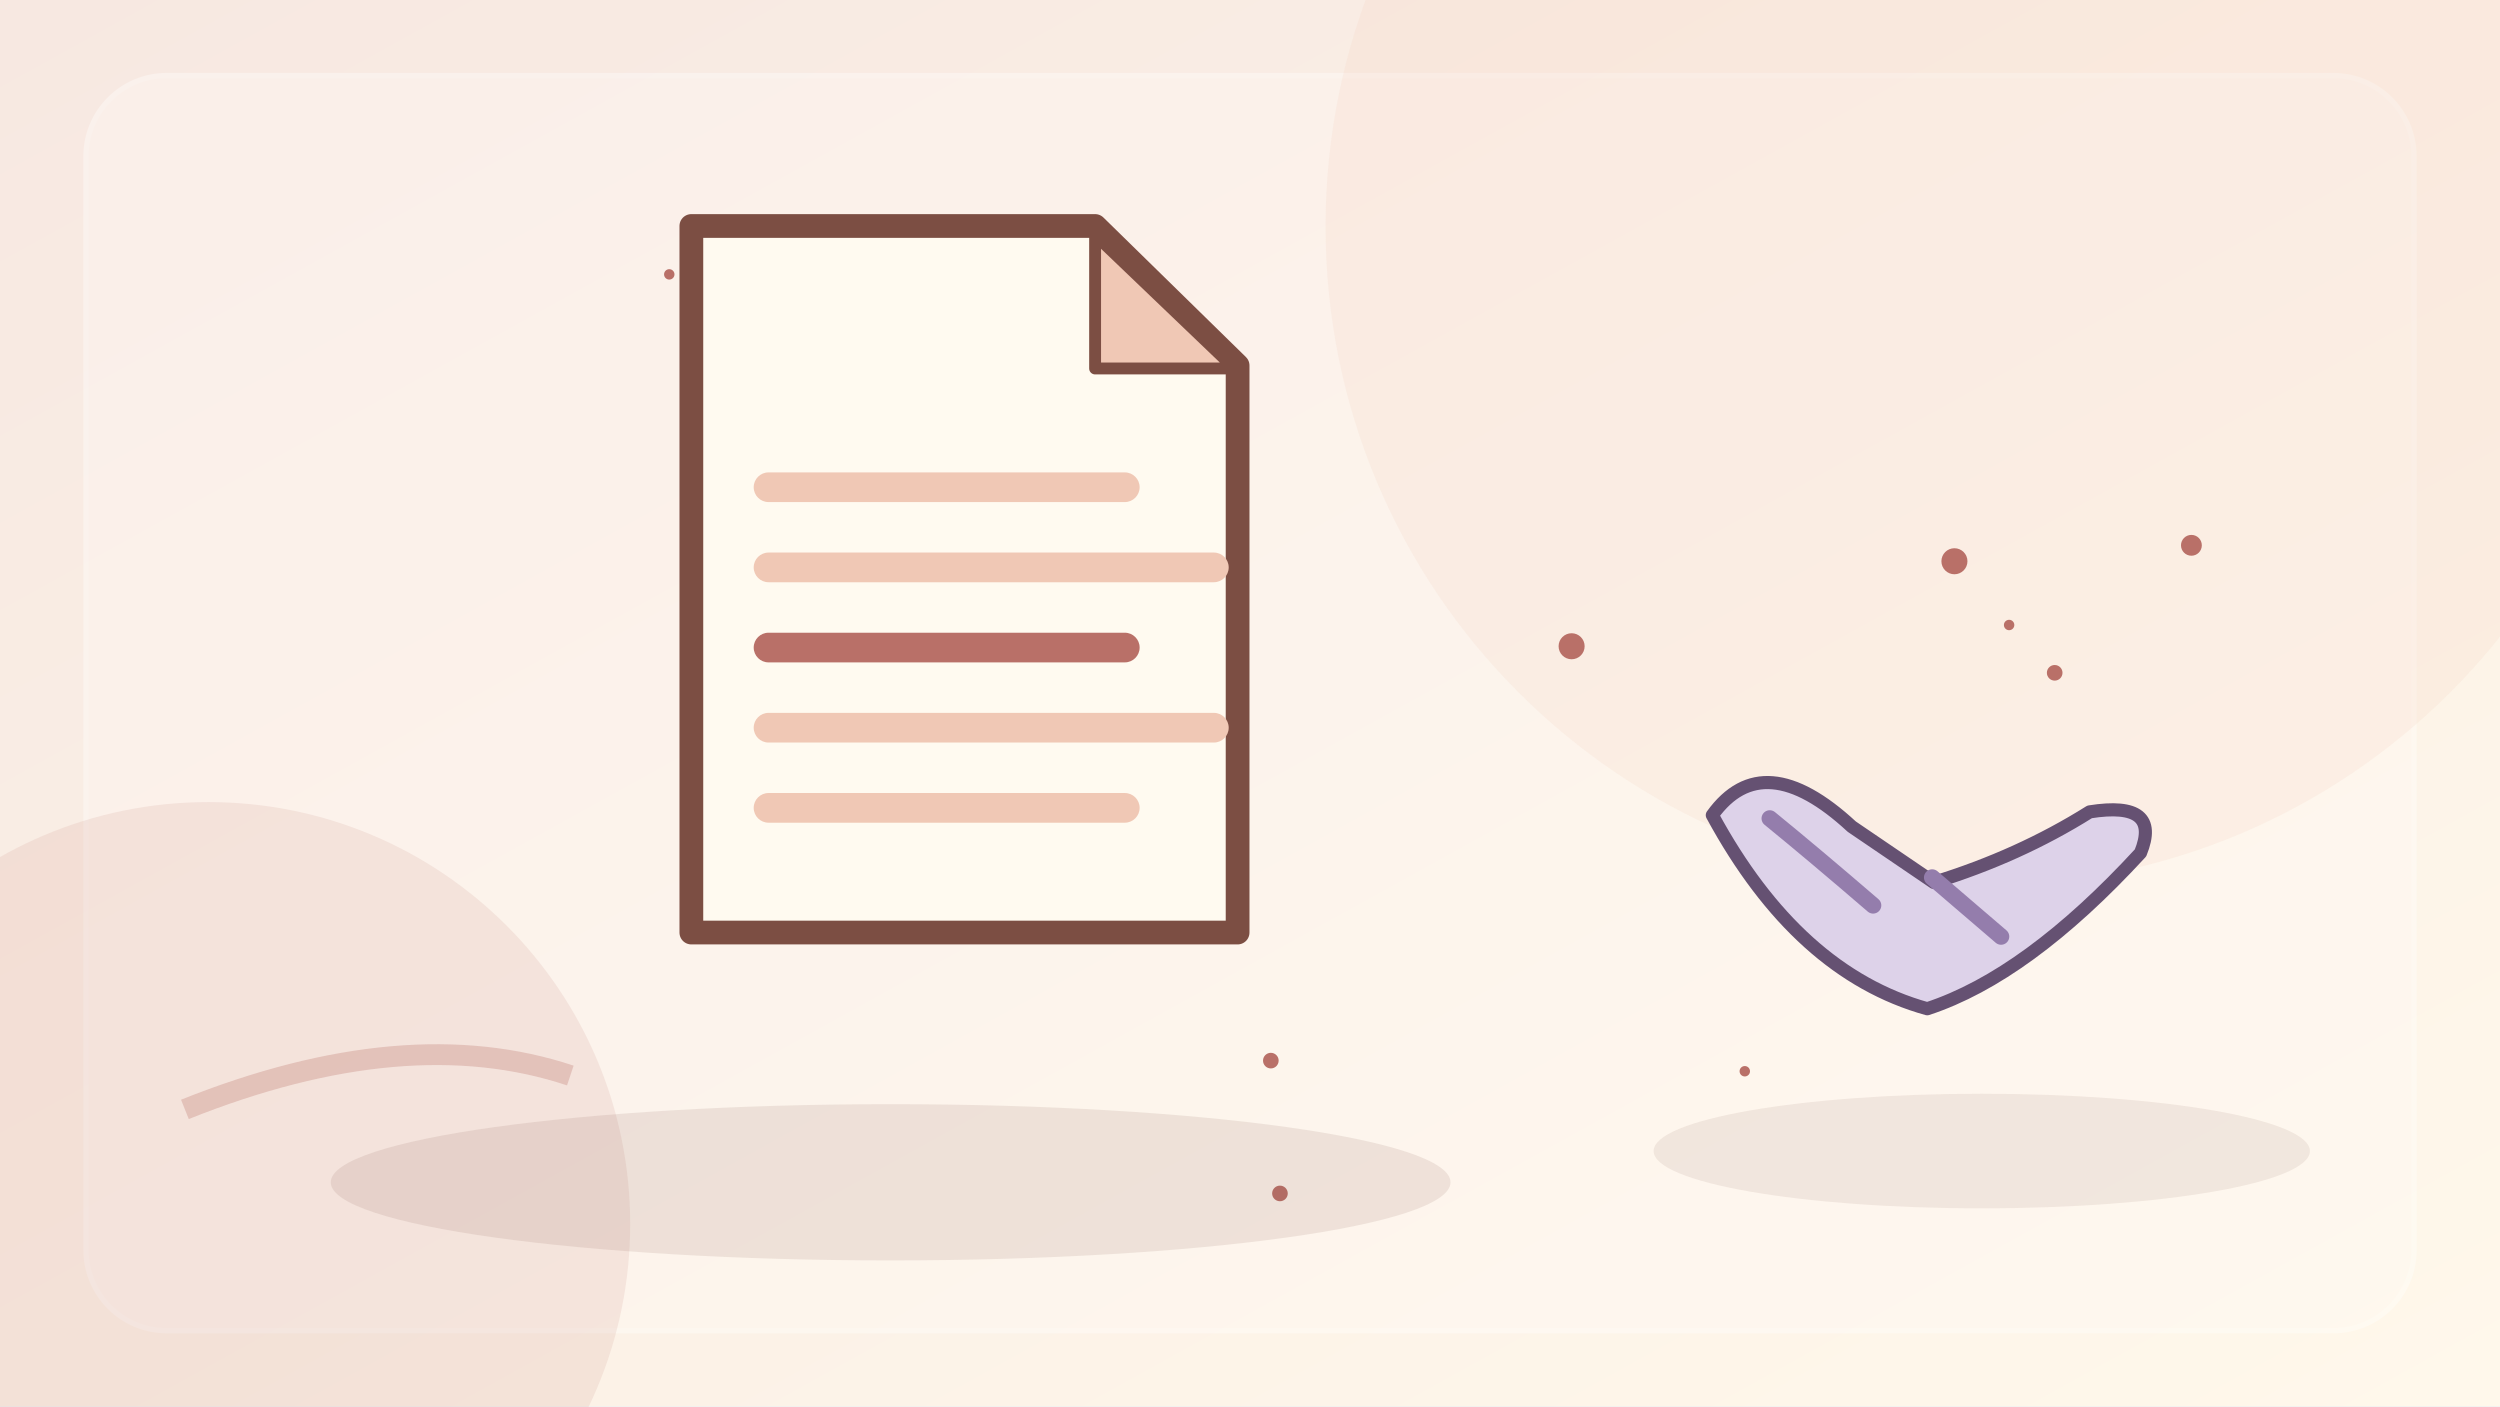
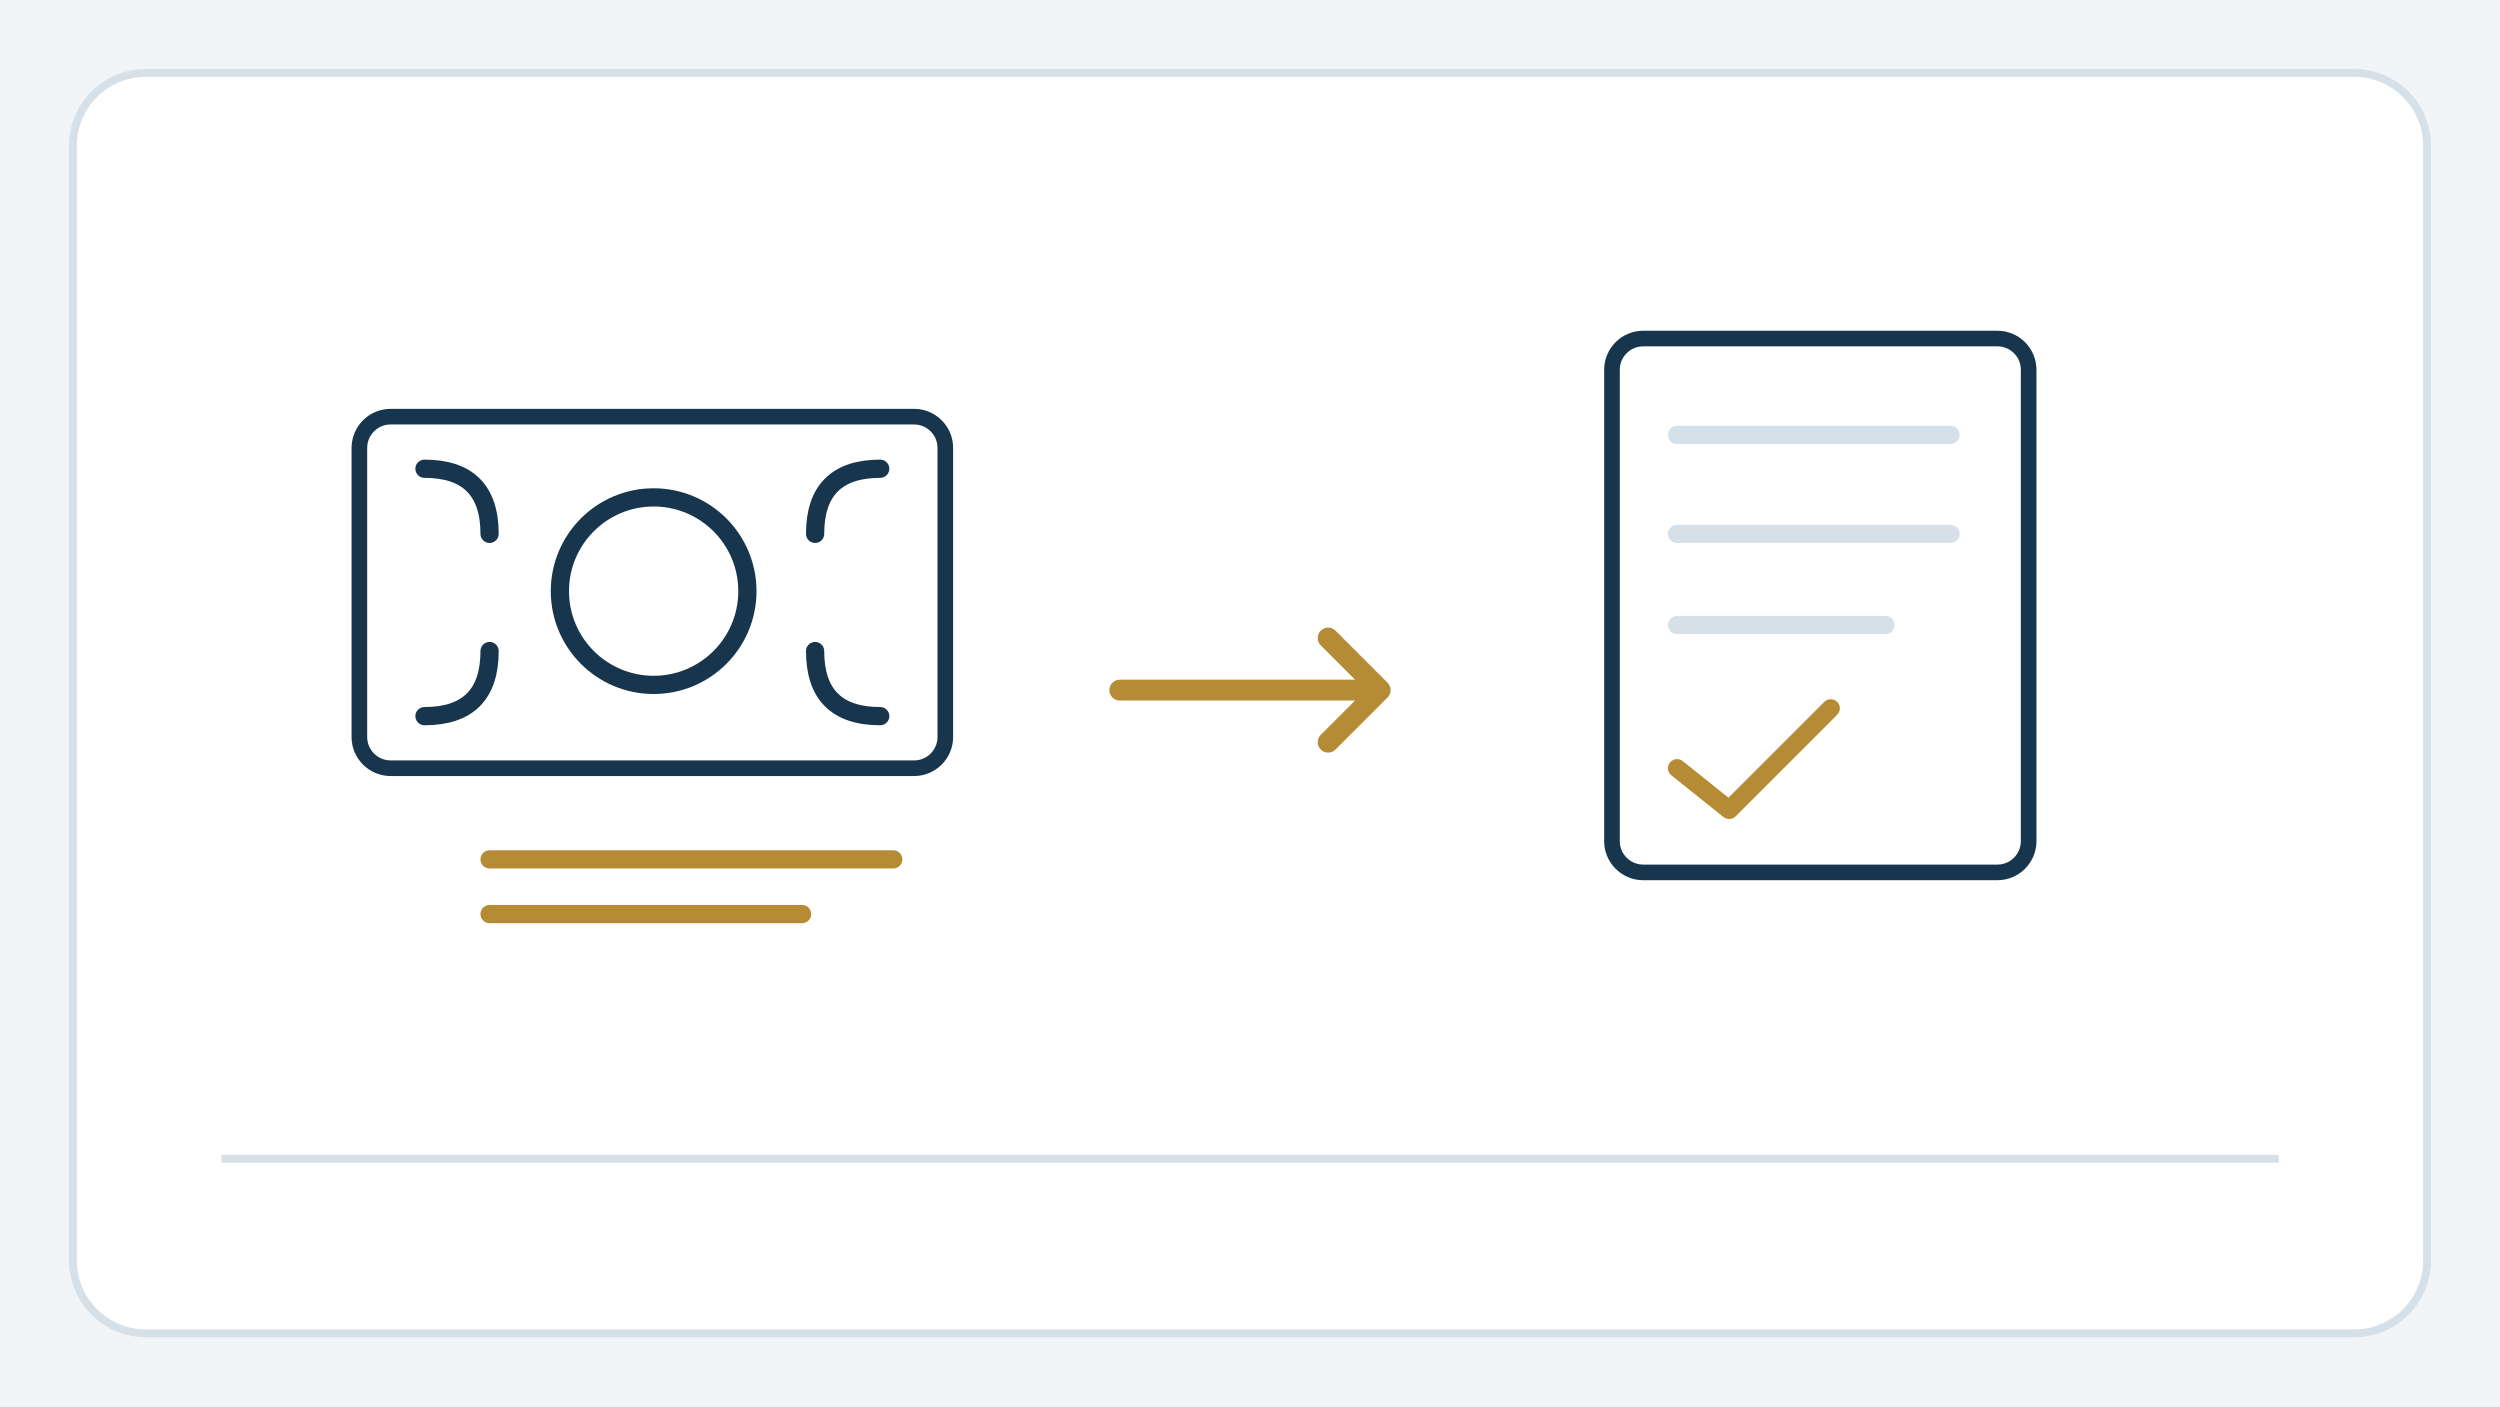
- <svg xmlns="http://www.w3.org/2000/svg" width="960" height="540" viewBox="0 0 960 540" role="img" aria-label="Autorska ilustracja: Granice: wsparcie nie oznacza przyzwolenia">
-   <defs>
-     <linearGradient id="background" x1="0" y1="0" x2="1" y2="1">
-       <stop offset="0" stop-color="#f7e8e1" />
-       <stop offset="1" stop-color="#fff8eb" />
-     </linearGradient>
-   </defs>
-   <rect width="960" height="540" fill="url(#background)" />
-   <rect x="33" y="29" width="894" height="482" rx="31" fill="#fffaf7" opacity=".35" stroke="#fff" stroke-width="2" />
-   <circle cx="762" cy="87" r="253" fill="#f0c8b5" opacity=".16" />
-   <circle cx="80" cy="470" r="162" fill="#b97068" opacity=".12" />
-   <circle cx="274.5" cy="170.64" r="4" fill="#b97068" stroke="none" stroke-width="4" />
-   <circle cx="771.5" cy="240" r="2" fill="#b97068" stroke="none" stroke-width="4" />
-   <circle cx="390" cy="180.84" r="3" fill="#b97068" stroke="none" stroke-width="4" />
-   <circle cx="299" cy="111.48" r="4" fill="#b97068" stroke="none" stroke-width="4" />
-   <circle cx="313" cy="195.12" r="3" fill="#b97068" stroke="none" stroke-width="4" />
-   <circle cx="386.5" cy="274.68" r="3" fill="#b97068" stroke="none" stroke-width="4" />
-   <circle cx="670" cy="411.36" r="2" fill="#b97068" stroke="none" stroke-width="4" />
-   <circle cx="841.5" cy="209.4" r="4" fill="#b97068" stroke="none" stroke-width="4" />
-   <circle cx="491.5" cy="458.28" r="3" fill="#b97068" stroke="none" stroke-width="4" />
-   <circle cx="750.5" cy="215.52" r="5" fill="#b97068" stroke="none" stroke-width="4" />
-   <circle cx="383" cy="305.28" r="4" fill="#b97068" stroke="none" stroke-width="4" />
-   <circle cx="789" cy="258.36" r="3" fill="#b97068" stroke="none" stroke-width="4" />
-   <circle cx="488" cy="407.28" r="3" fill="#b97068" stroke="none" stroke-width="4" />
-   <circle cx="257" cy="105.36" r="2" fill="#b97068" stroke="none" stroke-width="4" />
-   <circle cx="603.5" cy="248.16" r="5" fill="#b97068" stroke="none" stroke-width="4" />
-   <ellipse cx="342" cy="454" rx="215" ry="30" fill="#7c4e43" opacity=".12" />
-   <ellipse cx="761" cy="442" rx="126" ry="22" fill="#7c4e43" opacity=".10" />
-   <g transform="translate(172 56) scale(1.140)">
-     <path d="M82 27h136l48 47v191H82Z" fill="#fffaf0" stroke="#7c4e43" stroke-width="8" stroke-linejoin="round" stroke-linecap="round" />
-     <path d="M218 30v45h47Z" fill="#f0c8b5" stroke="#7c4e43" stroke-width="4" stroke-linejoin="round" stroke-linecap="round" />
-     <rect x="103" y="110" width="130" height="10" rx="5" fill="#f0c8b5" stroke="none" stroke-width="4" />
-     <rect x="103" y="137" width="160" height="10" rx="5" fill="#f0c8b5" stroke="none" stroke-width="4" />
-     <rect x="103" y="164" width="130" height="10" rx="5" fill="#b97068" stroke="none" stroke-width="4" />
-     <rect x="103" y="191" width="160" height="10" rx="5" fill="#f0c8b5" stroke="none" stroke-width="4" />
-     <rect x="103" y="218" width="130" height="10" rx="5" fill="#f0c8b5" stroke="none" stroke-width="4" />
+ <svg xmlns="http://www.w3.org/2000/svg" width="960" height="540" viewBox="0 0 960 540" role="img" aria-label="Granice: wsparcie nie oznacza przyzwolenia — koszty i dokument">
+   <rect width="960" height="540" fill="#f1f5f8" />
+   <rect x="28" y="28" width="904" height="484" rx="28" fill="#fff" stroke="#d6e0e8" stroke-width="3" />
+   <g transform="translate(93 85)">
+     <rect x="45" y="75" width="225" height="135" rx="12" fill="#fff" stroke="#17364d" stroke-width="6" />
+     <path d="M70 95Q95 95 95 120 M245 95Q220 95 220 120 M70 190Q95 190 95 165 M245 190Q220 190 220 165" fill="none" stroke="#17364d" stroke-width="7" stroke-linecap="round" stroke-linejoin="round" />
+     <circle cx="158" cy="142" r="36" fill="none" stroke="#17364d" stroke-width="7" />
+     <path d="M95 245H250 M95 266H215" fill="none" stroke="#b68b36" stroke-width="7" stroke-linecap="round" stroke-linejoin="round" />
  </g>
-   <g transform="translate(638 216) scale(0.630)">
-     <path d="M31 154q31-43 85 7l50 34q52-16 95-43q44-7 31 25q-69 75-130 95q-79-22-131-118Z" fill="#ddd2e9" stroke="#655172" stroke-width="8" stroke-linejoin="round" stroke-linecap="round" />
-     <path d="M66 156q27 22 63 53m36-17 42 36" fill="none" stroke="#947dac" stroke-width="10" stroke-linejoin="round" stroke-linecap="round" />
+   <g transform="translate(539 85)">
+     <rect x="80" y="45" width="160" height="205" rx="12" fill="#fff" stroke="#17364d" stroke-width="6" />
+     <path d="M105 82H210 M105 120H210 M105 155H185" fill="none" stroke="#d6e0e8" stroke-width="7" stroke-linecap="round" stroke-linejoin="round" />
+     <path d="M105 210L125 226L164 187" fill="none" stroke="#b68b36" stroke-width="7" stroke-linecap="round" stroke-linejoin="round" />
  </g>
-   <path d="M71 426q85-34 148-13" fill="none" stroke="#b97068" opacity=".29" stroke-width="8" />
+   <path d="M430 265H530 M510 245L530 265L510 285" fill="none" stroke="#b68b36" stroke-width="8" stroke-linecap="round" stroke-linejoin="round" />
+   <path d="M85 445H875" fill="none" stroke="#d6e0e8" stroke-width="3" />
</svg>
